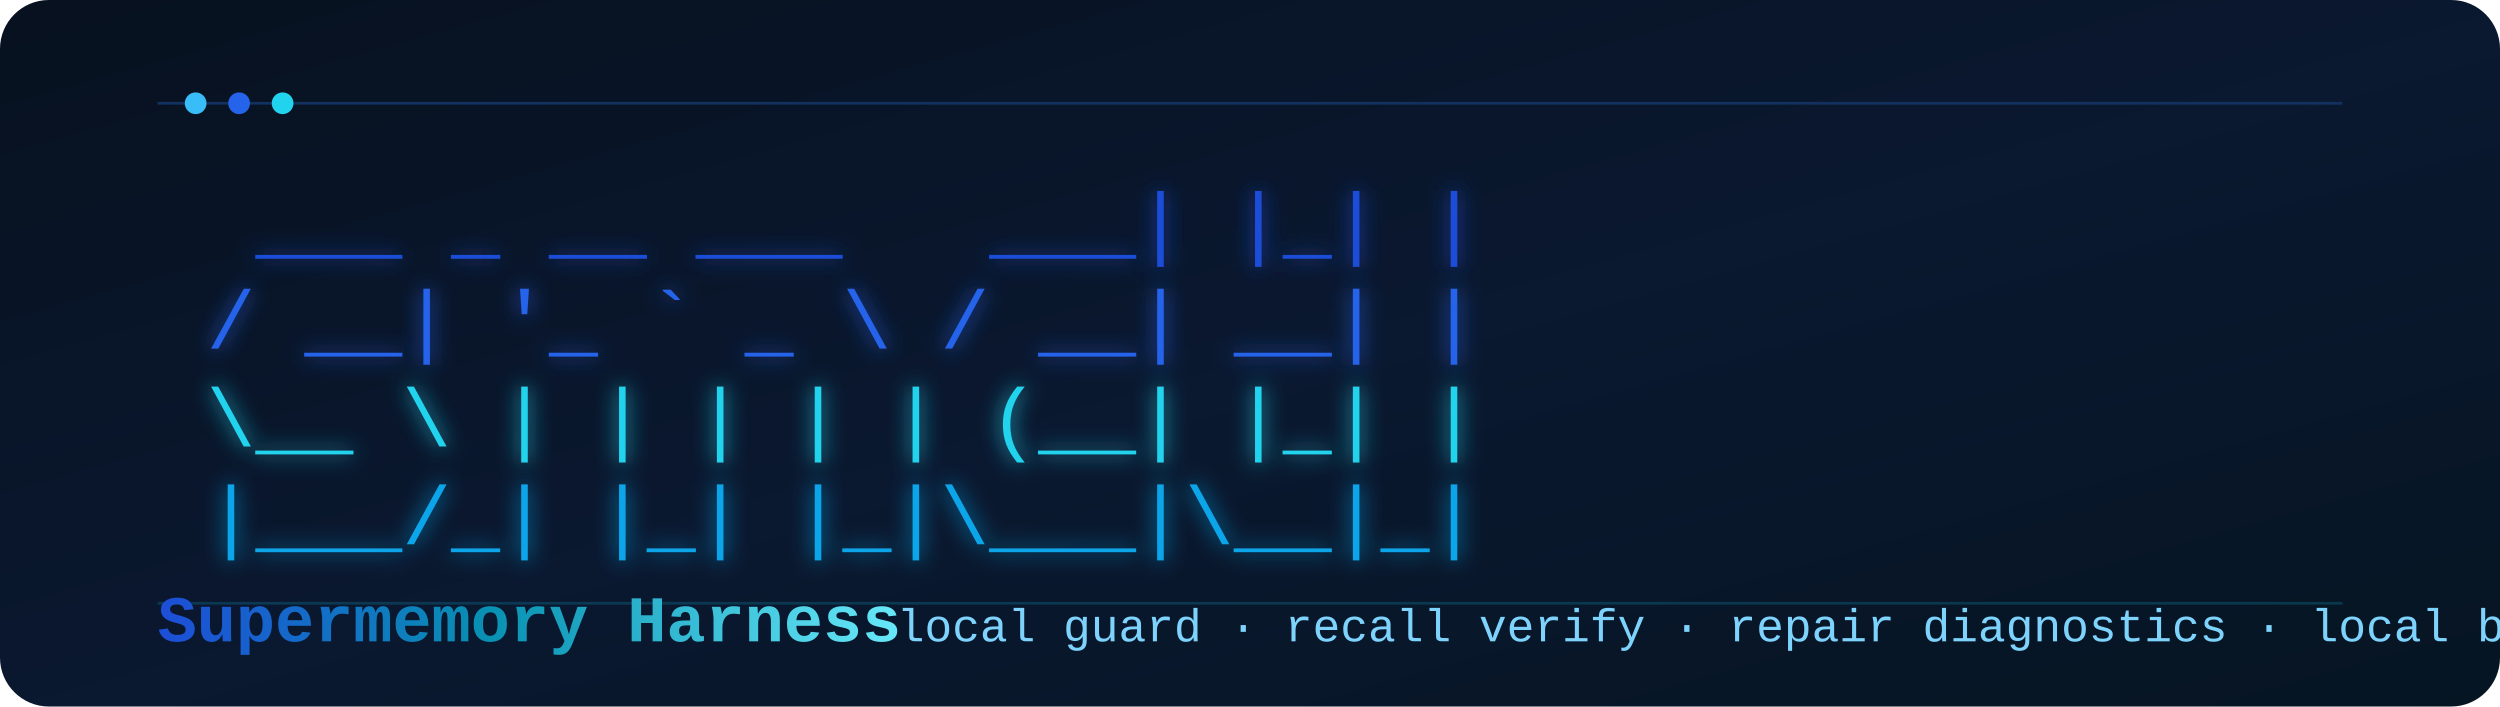
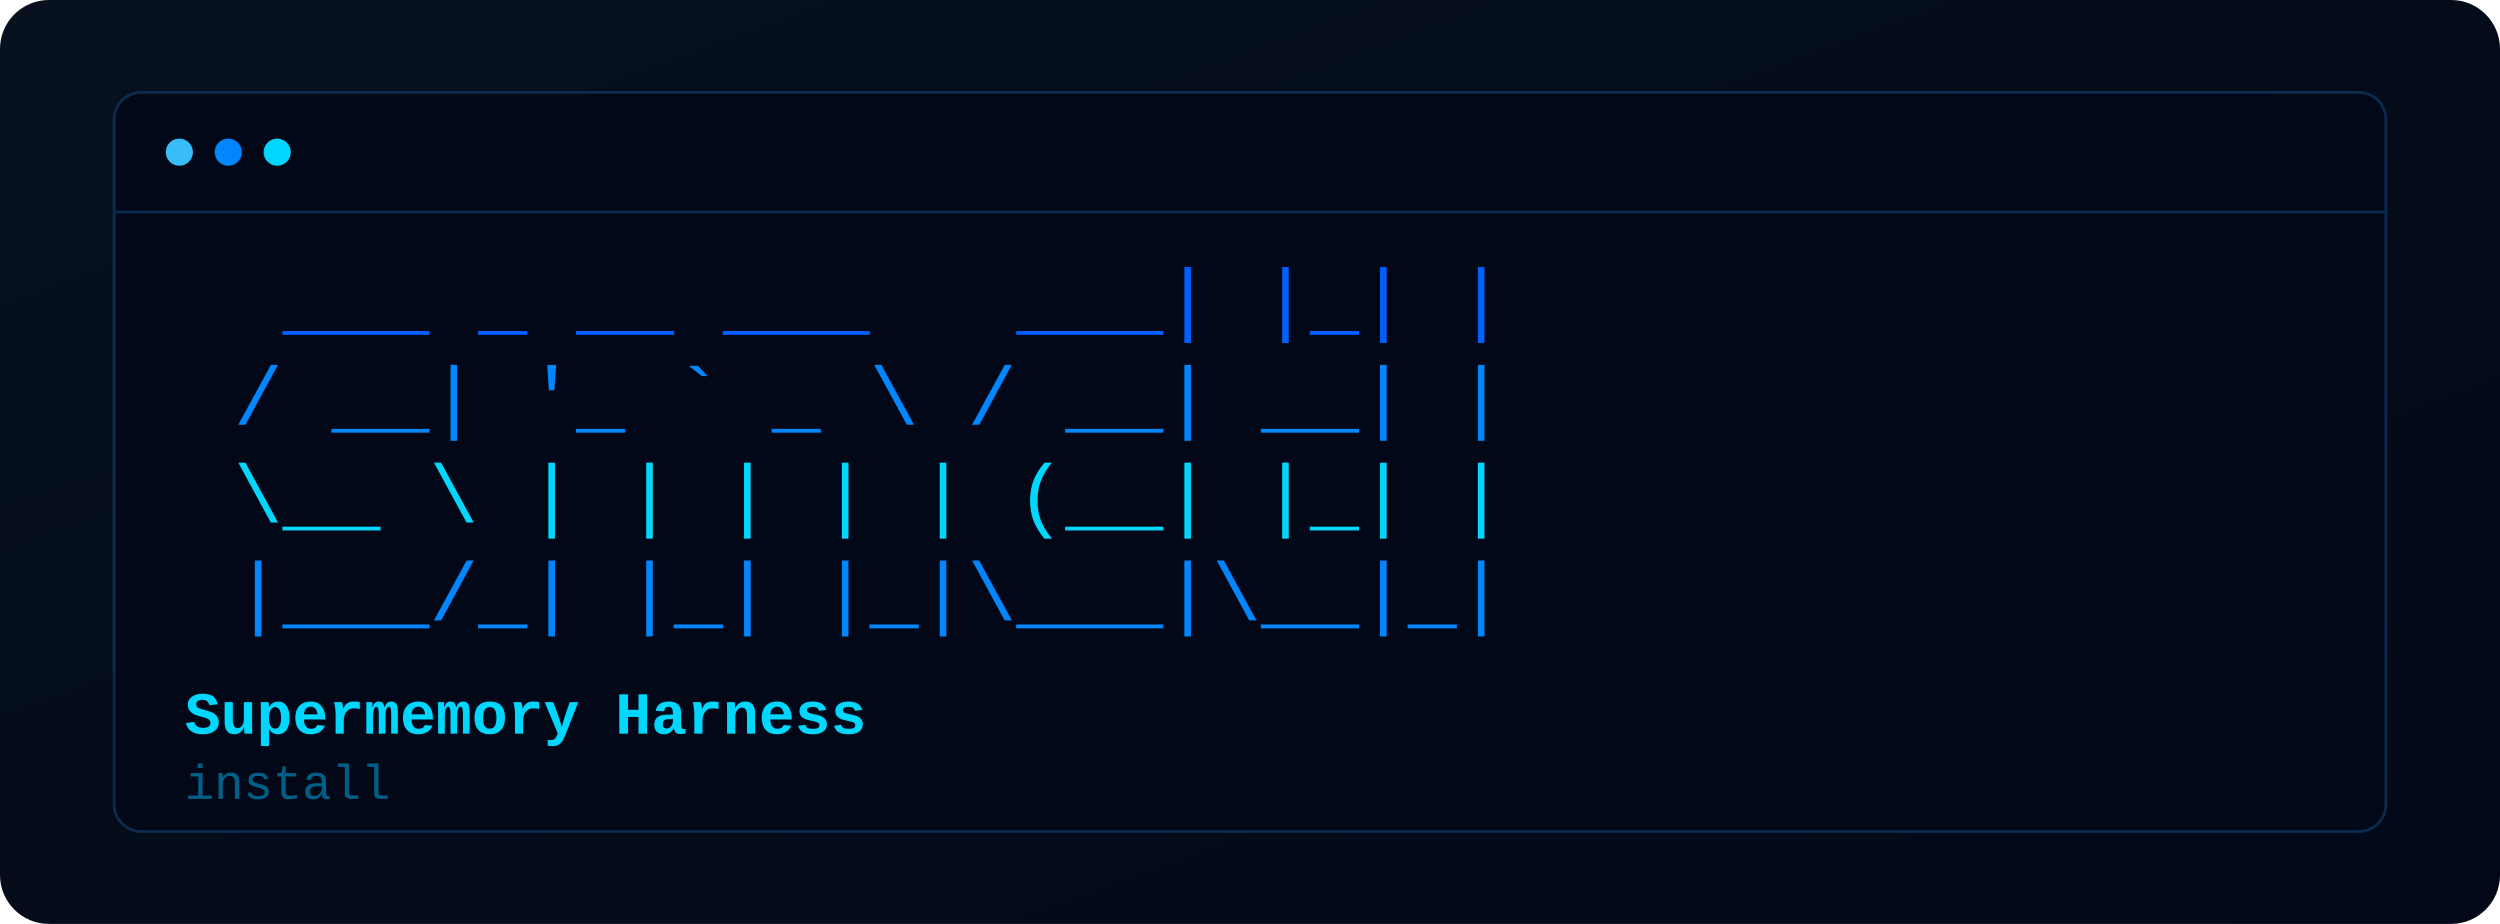
- <svg xmlns="http://www.w3.org/2000/svg" width="920" height="260" viewBox="0 0 920 260" role="img" aria-labelledby="title desc">
+ <svg xmlns="http://www.w3.org/2000/svg" width="920" height="340" viewBox="0 0 920 340" role="img" aria-labelledby="title desc">
  <defs>
-     <linearGradient id="panel" x1="0" x2="1" y1="0" y2="1">
+     <linearGradient id="terminal" x1="0" x2="1" y1="0" y2="1">
      <stop offset="0" stop-color="#07111f" />
-       <stop offset="0.52" stop-color="#0a1830" />
-       <stop offset="1" stop-color="#061522" />
+       <stop offset="1" stop-color="#020817" />
    </linearGradient>
-     <linearGradient id="text" x1="0" x2="1" y1="0" y2="0">
-       <stop offset="0" stop-color="#1d4ed8" />
-       <stop offset="0.45" stop-color="#0891b2" />
-       <stop offset="1" stop-color="#67e8f9" />
-     </linearGradient>
-     <filter id="softGlow" x="-20%" y="-20%" width="140%" height="140%">
-       <feGaussianBlur stdDeviation="4" result="blur" />
-       <feMerge>
-         <feMergeNode in="blur" />
-         <feMergeNode in="SourceGraphic" />
-       </feMerge>
-     </filter>
  </defs>
-   <rect width="920" height="260" rx="18" fill="url(#panel)" />
-   <path d="M58 38H862" stroke="#12315f" stroke-width="1" />
-   <path d="M58 222H862" stroke="#0e7490" stroke-opacity="0.36" stroke-width="1" />
-   <circle cx="72" cy="38" r="4" fill="#38bdf8" />
-   <circle cx="88" cy="38" r="4" fill="#2563eb" />
-   <circle cx="104" cy="38" r="4" fill="#22d3ee" />
-   <g font-family="ui-monospace, SFMono-Regular, Menlo, Consolas, Liberation Mono, monospace" filter="url(#softGlow)">
-     <text x="58" y="92" fill="#1d4ed8" font-size="30" xml:space="preserve">  ___ _ __ ___   ___| |_| |</text>
-     <text x="58" y="128" fill="#2563eb" font-size="30" xml:space="preserve"> / __| '_ ` _ \ / __| __| |</text>
-     <text x="58" y="164" fill="#22d3ee" font-size="30" xml:space="preserve"> \__ \ | | | | | (__| |_| |</text>
-     <text x="58" y="200" fill="#0ea5e9" font-size="30" xml:space="preserve"> |___/_| |_| |_|\___|\__|_|</text>
+   <rect width="920" height="340" rx="18" fill="url(#terminal)" />
+   <rect x="42" y="34" width="836" height="272" rx="10" fill="#020817" stroke="#0b2b4f" />
+   <circle cx="66" cy="56" r="5" fill="#38bdf8" />
+   <circle cx="84" cy="56" r="5" fill="#0087ff" />
+   <circle cx="102" cy="56" r="5" fill="#00d7ff" />
+   <path d="M42 78H878" stroke="#0b2b4f" stroke-width="1" />
+   <g font-family="ui-monospace, SFMono-Regular, Menlo, Consolas, Liberation Mono, monospace" font-size="30">
+     <text x="68" y="120" fill="#005fff" xml:space="preserve">  ___ _ __ ___   ___| |_| |</text>
+     <text x="68" y="156" fill="#0087ff" xml:space="preserve"> / __| '_ ` _ \ / __| __| |</text>
+     <text x="68" y="192" fill="#00d7ff" xml:space="preserve"> \__ \ | | | | | (__| |_| |</text>
+     <text x="68" y="228" fill="#0087ff" xml:space="preserve"> |___/_| |_| |_|\___|\__|_|</text>
  </g>
-   <text x="58" y="236" fill="url(#text)" font-size="24" font-weight="700" font-family="ui-monospace, SFMono-Regular, Menlo, Consolas, Liberation Mono, monospace">Supermemory Harness</text>
-   <text x="330" y="236" fill="#7dd3fc" font-size="17" font-family="ui-monospace, SFMono-Regular, Menlo, Consolas, Liberation Mono, monospace">local guard · recall verify · repair diagnostics · local brain</text>
+   <text x="68" y="270" fill="#00d7ff" font-size="22" font-weight="700" font-family="ui-monospace, SFMono-Regular, Menlo, Consolas, Liberation Mono, monospace">Supermemory Harness</text>
+   <text x="68" y="294" fill="#005f87" font-size="18" font-family="ui-monospace, SFMono-Regular, Menlo, Consolas, Liberation Mono, monospace">install</text>
</svg>
